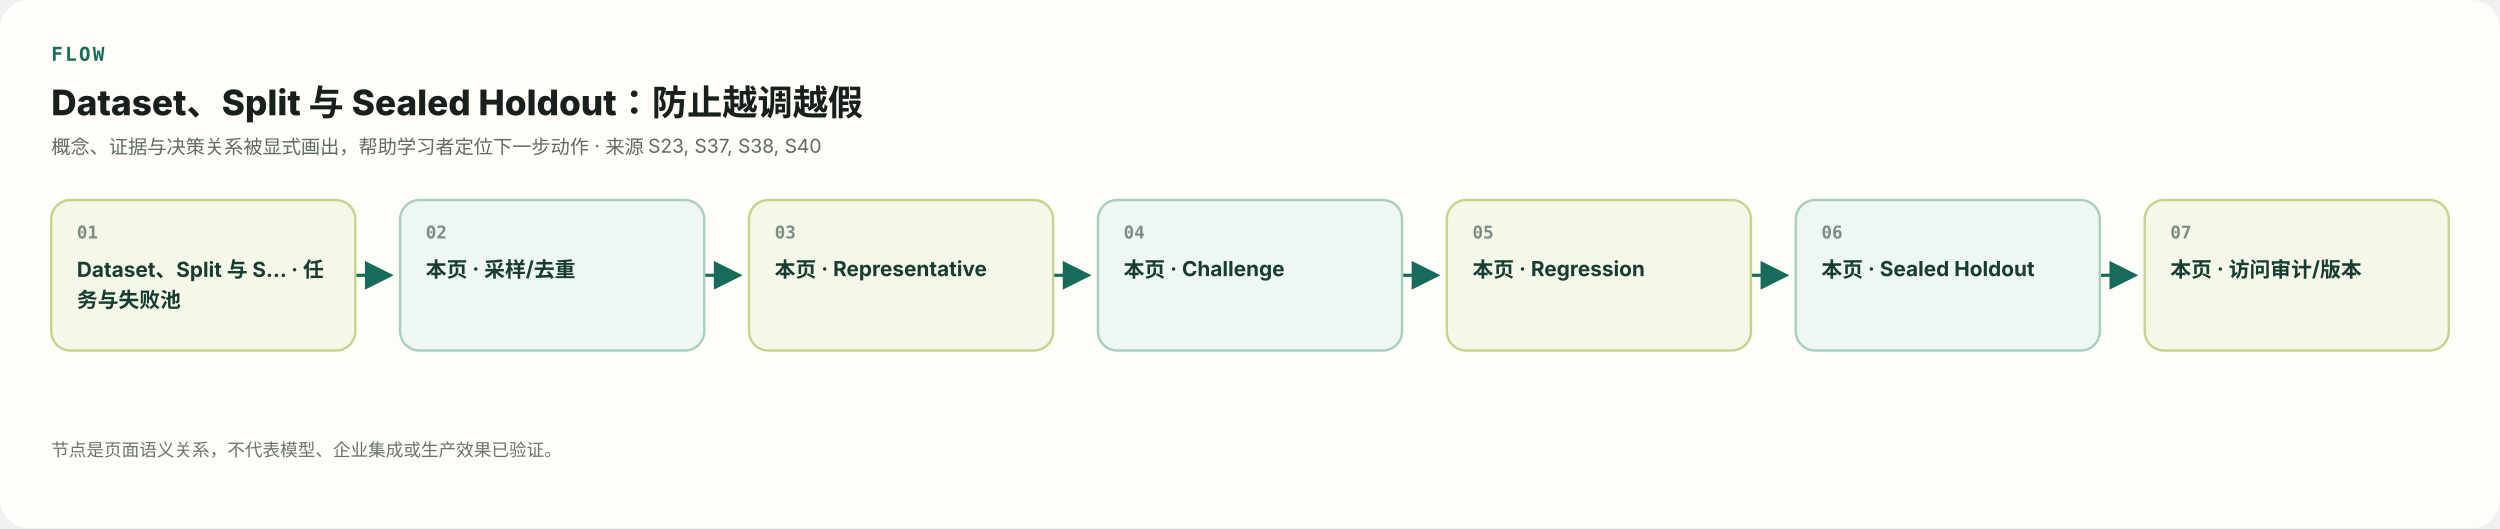
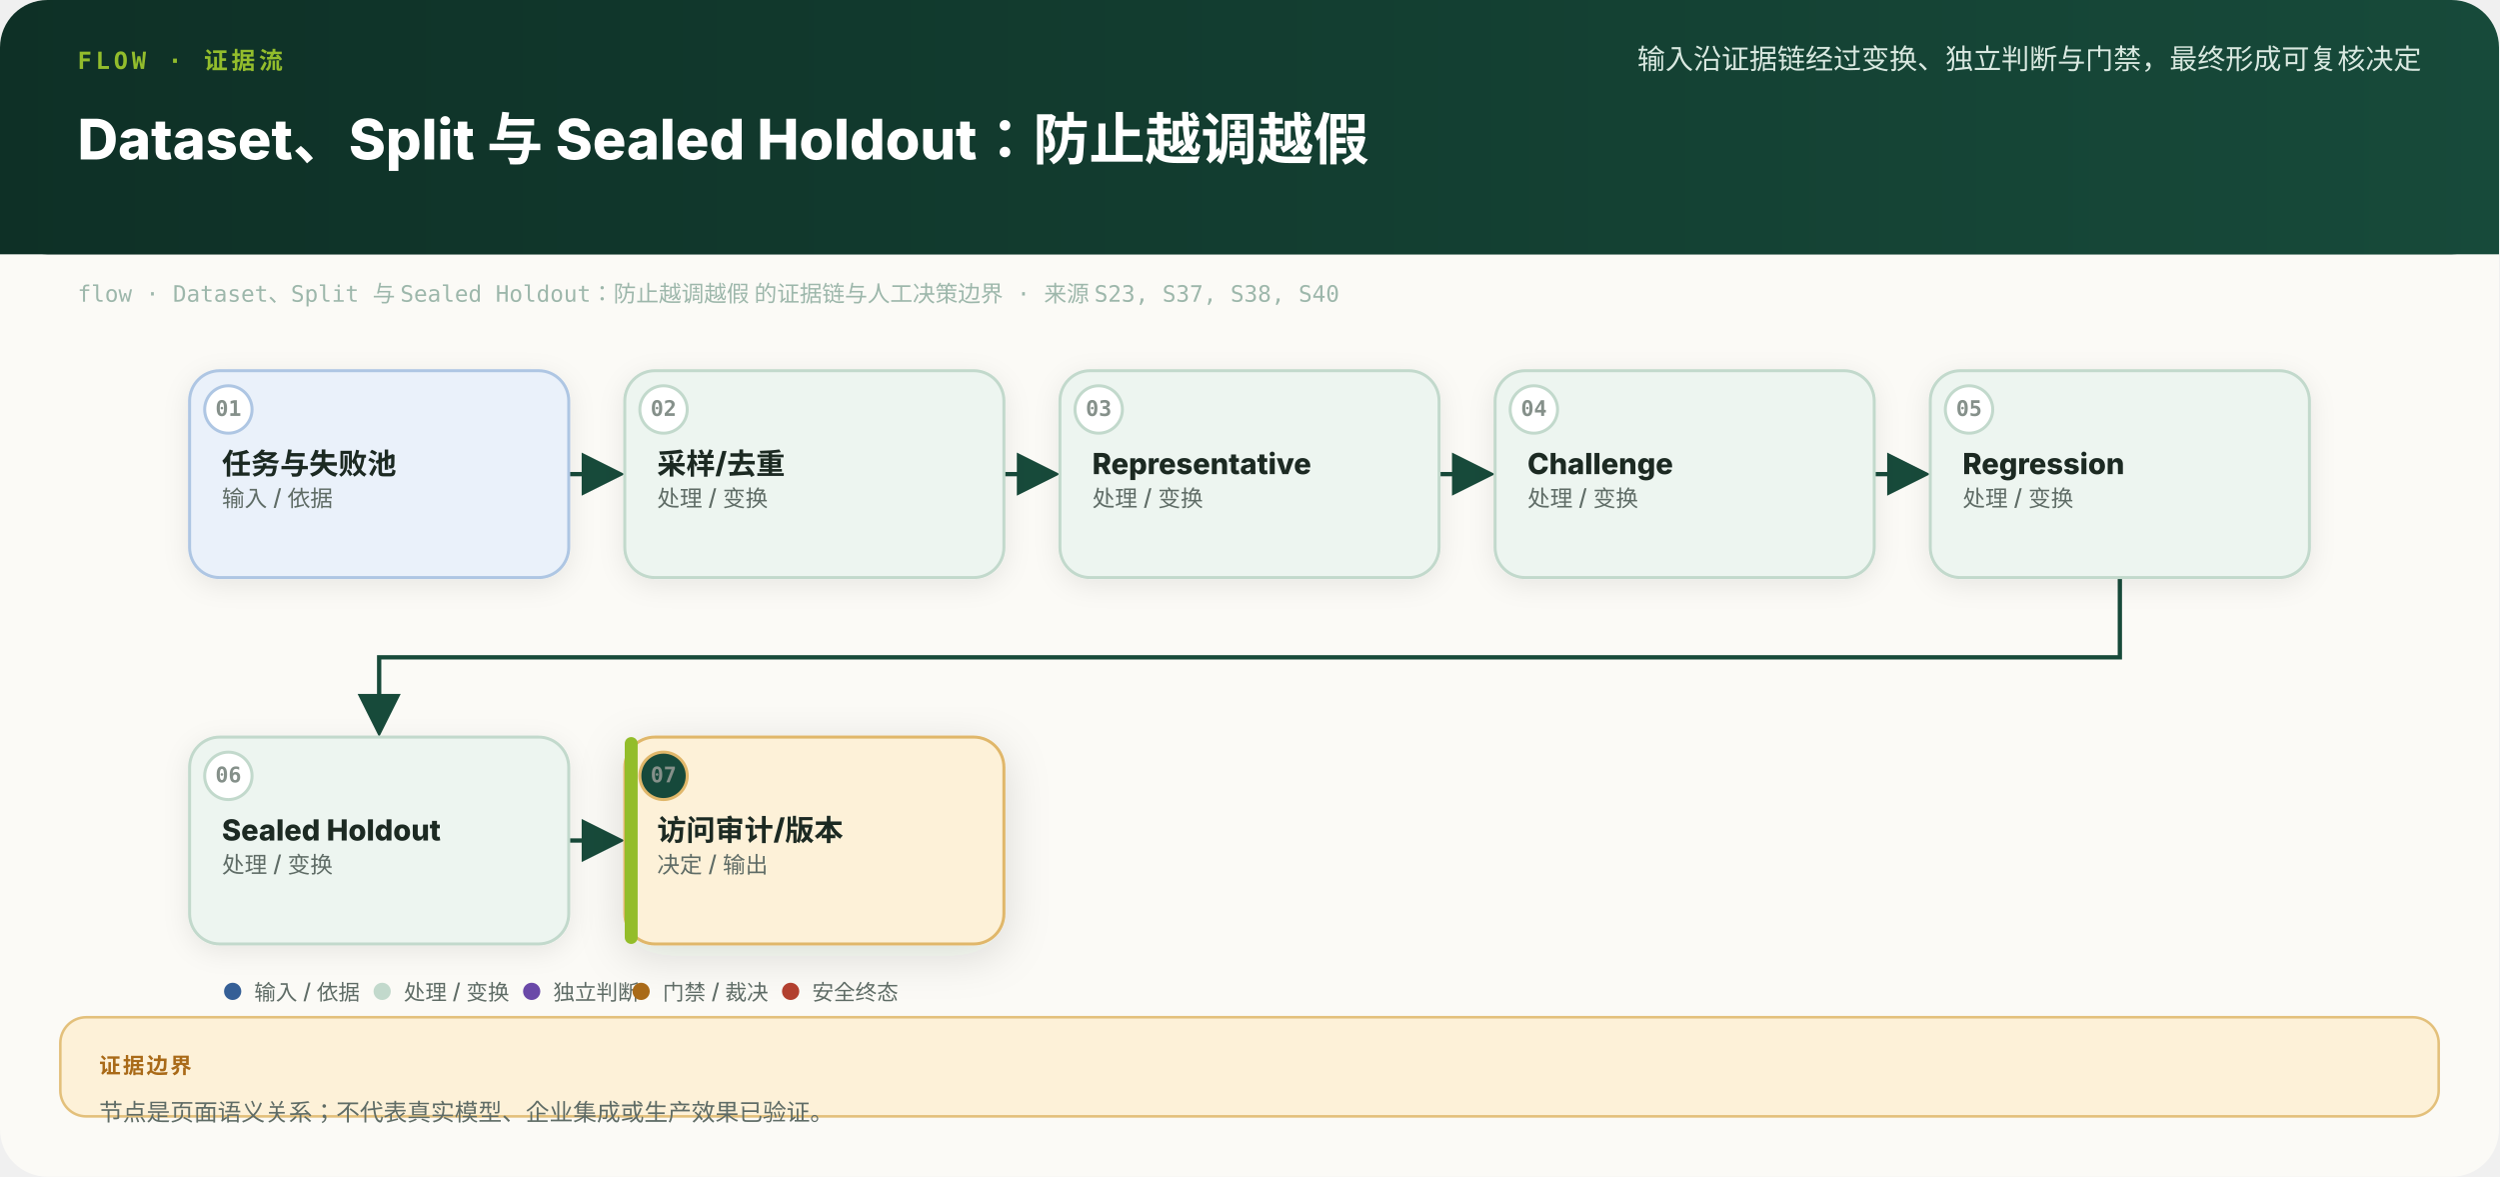
- <svg xmlns="http://www.w3.org/2000/svg" role="img" aria-labelledby="title desc" viewBox="0 0 1562 330" width="1562" height="330">
+ <svg xmlns="http://www.w3.org/2000/svg" role="img" aria-labelledby="title desc" viewBox="0 0 1160 546" width="1160" height="546">
+   <linearGradient id="ds-header-grad" x1="0" y1="0" x2="1" y2="0">
+     <stop offset="0" stop-color="#0e3026" />
+     <stop offset="1" stop-color="#174a3a" />
+   </linearGradient>
  <defs>
-     <marker id="arrow" markerWidth="9" markerHeight="9" refX="7" refY="4.5" orient="auto">
-       <path d="M0,0 L9,4.5 L0,9 z" fill="#176b5b" />
+     <filter id="ds-soft" x="-20%" y="-20%" width="140%" height="150%">
+       <feDropShadow dx="0" dy="3" stdDeviation="6" flood-color="#0e3026" flood-opacity="0.08" />
+     </filter>
+     <filter id="ds-strong" x="-20%" y="-20%" width="140%" height="150%">
+       <feDropShadow dx="0" dy="5" stdDeviation="10" flood-color="#0e3026" flood-opacity="0.13" />
+     </filter>
+     <marker id="ds-arw-forest" markerWidth="10" markerHeight="10" refX="8" refY="5" orient="auto">
+       <path d="M0 0 L10 5 L0 10 z" fill="#174a3a" />
+     </marker>
+     <marker id="ds-arw-amber" markerWidth="10" markerHeight="10" refX="8" refY="5" orient="auto">
+       <path d="M0 0 L10 5 L0 10 z" fill="#a96a18" />
+     </marker>
+     <marker id="ds-arw-red" markerWidth="10" markerHeight="10" refX="8" refY="5" orient="auto">
+       <path d="M0 0 L10 5 L0 10 z" fill="#b2402f" />
+     </marker>
+     <marker id="ds-arw-soft" markerWidth="10" markerHeight="10" refX="8" refY="5" orient="auto">
+       <path d="M0 0 L10 5 L0 10 z" fill="#85908a" />
    </marker>
  </defs>
  <style>
-     .canvas{fill:#fffdf8}.eyebrow{font:700 12px ui-monospace,monospace;letter-spacing:.12em;fill:#176b5b}.title{font:800 22px -apple-system,BlinkMacSystemFont,"PingFang SC",sans-serif;fill:#17201d}.subtitle{font:400 12px -apple-system,BlinkMacSystemFont,"PingFang SC",sans-serif;fill:#5f6b65}.node rect{fill:#eef7f2;stroke:#a7cfc0;stroke-width:1.5}.node:nth-of-type(odd) rect{fill:#f5f7e8;stroke:#c6d38b}.node-index{font:700 11px ui-monospace,monospace;fill:#7d8c84}.node-label{font:700 13px -apple-system,BlinkMacSystemFont,"PingFang SC",sans-serif;fill:#173d32}.arrow{stroke:#176b5b;stroke-width:2;fill:none}.source{font:400 11px ui-monospace,monospace;fill:#68756e}
-   </style>
-   <rect class="canvas" width="100%" height="100%" rx="18" />
-   <text x="32" y="38" class="eyebrow">FLOW</text>
-   <text x="32" y="72" class="title">Dataset、Split 与 Sealed Holdout：防止越调越假</text>
-   <text x="32" y="96" class="subtitle">概念、证据与决策关系被显式画出，帮助学习者定位下一步动作 · 来源 S23, S37, S38, S40</text>
-   <path d="M 222 172 L 242 172" class="arrow" marker-end="url(#arrow)" />
-   <path d="M 440 172 L 460 172" class="arrow" marker-end="url(#arrow)" />
-   <path d="M 658 172 L 678 172" class="arrow" marker-end="url(#arrow)" />
-   <path d="M 876 172 L 896 172" class="arrow" marker-end="url(#arrow)" />
-   <path d="M 1094 172 L 1114 172" class="arrow" marker-end="url(#arrow)" />
-   <path d="M 1312 172 L 1332 172" class="arrow" marker-end="url(#arrow)" />
-   <g class="node">
-     <rect x="32" y="125" width="190" height="94" rx="12" />
-     <text x="48" y="149" class="node-index">01</text>
-     <text x="48" y="173" class="node-label">Dataset、Split 与 S… · 任</text>
-     <text x="48" y="192" class="node-label">务与失败池</text>
+     .ds-bg{fill:#fbfaf6}
+     .ds-header{fill:url(#ds-header-grad)}
+     .ds-eyebrow{font:700 11px ui-monospace,SFMono-Regular,Menlo,Consolas,monospace;letter-spacing:.16em;fill:#93bd2c}
+     .ds-title{font:800 26px -apple-system,BlinkMacSystemFont,"Segoe UI","PingFang SC","Hiragino Sans GB","Microsoft YaHei",sans-serif;fill:#ffffff}
+     .ds-subtitle{font:500 13px -apple-system,BlinkMacSystemFont,"Segoe UI","PingFang SC","Hiragino Sans GB","Microsoft YaHei",sans-serif;fill:#d9e8e0}
+     .ds-source{font:500 10.5px ui-monospace,SFMono-Regular,Menlo,Consolas,monospace;fill:#9db7ab}
+     .ds-section{font:800 11px ui-monospace,SFMono-Regular,Menlo,Consolas,monospace;letter-spacing:.12em;fill:#174a3a}
+     .ds-foot{font:500 11px -apple-system,BlinkMacSystemFont,"Segoe UI","PingFang SC","Hiragino Sans GB","Microsoft YaHei",sans-serif;fill:#5f6c66}
+     .ds-footbadge{font:800 10px ui-monospace,SFMono-Regular,Menlo,Consolas,monospace;letter-spacing:.1em;fill:#a96a18}
+     .ds-node rect{stroke-width:1.4}
+     .ds-node-title{font:800 13.5px -apple-system,BlinkMacSystemFont,"Segoe UI","PingFang SC","Hiragino Sans GB","Microsoft YaHei",sans-serif;fill:#1c2924}
+     .ds-node-detail{font:500 10.5px -apple-system,BlinkMacSystemFont,"Segoe UI","PingFang SC","Hiragino Sans GB","Microsoft YaHei",sans-serif;fill:#5f6c66}
+     .ds-node-index{font:800 10px ui-monospace,SFMono-Regular,Menlo,Consolas,monospace;fill:#85908a}
+     .ds-edge{fill:none;stroke:#174a3a;stroke-width:2}
+     .ds-edge-label{font:600 9.5px -apple-system,BlinkMacSystemFont,"Segoe UI","PingFang SC","Hiragino Sans GB","Microsoft YaHei",sans-serif;fill:#5f6c66;paint-order:stroke;stroke:#fbfaf6;stroke-width:4px}
+     .ds-legend{font:500 10px -apple-system,BlinkMacSystemFont,"Segoe UI","PingFang SC","Hiragino Sans GB","Microsoft YaHei",sans-serif;fill:#5f6c66}
+ </style>
+   <rect class="ds-bg" width="1160" height="546" rx="22" />
+   <rect class="ds-header" x="0" y="0" width="1160" height="118" rx="22" />
+   <rect class="ds-header" x="0" y="96" width="1160" height="22" />
+   <text class="ds-eyebrow" x="36" y="32">FLOW · 证据流</text>
+   <text class="ds-subtitle" x="1124" y="32" text-anchor="end">输入沿证据链经过变换、独立判断与门禁，最终形成可复核决定</text>
+   <text class="ds-title" x="36" y="74">Dataset、Split 与 Sealed Holdout：防止越调越假</text>
+   <text class="ds-source" x="36" y="140">flow · Dataset、Split 与 Sealed Holdout：防止越调越假 的证据链与人工决策边界 · 来源 S23, S37, S38, S40</text>
+   <path d="M 264 220 L 286 220" fill="none" stroke="#174a3a" stroke-width="2" marker-end="url(#ds-arw-forest)" />
+   <path d="M 466 220 L 488 220" fill="none" stroke="#174a3a" stroke-width="2" marker-end="url(#ds-arw-forest)" />
+   <path d="M 668 220 L 690 220" fill="none" stroke="#174a3a" stroke-width="2" marker-end="url(#ds-arw-forest)" />
+   <path d="M 870 220 L 892 220" fill="none" stroke="#174a3a" stroke-width="2" marker-end="url(#ds-arw-forest)" />
+   <path d="M 984 268 V 305 H 176 V 338" fill="none" stroke="#174a3a" stroke-width="2" marker-end="url(#ds-arw-forest)" />
+   <path d="M 264 390 L 286 390" fill="none" stroke="#174a3a" stroke-width="2" marker-end="url(#ds-arw-forest)" />
+   <g class="ds-node" filter="url(#ds-soft)">
+     <rect x="88" y="172" width="176" height="96" rx="14" fill="#eaf1fa" stroke="#aec6e3" />
+     <circle cx="106" cy="190" r="11" fill="#ffffff" stroke="#aec6e3" stroke-width="1.4" />
+     <text class="ds-node-index" x="106" y="193" text-anchor="middle">01</text>
+     <text class="ds-node-title" x="103" y="220">任务与失败池</text>
+     <text class="ds-node-detail" x="103" y="235">输入 / 依据</text>
  </g>
-   <g class="node">
-     <rect x="250" y="125" width="190" height="94" rx="12" />
-     <text x="266" y="149" class="node-index">02</text>
-     <text x="266" y="173" class="node-label">本页 · 采样/去重</text>
+   <g class="ds-node" filter="url(#ds-soft)">
+     <rect x="290" y="172" width="176" height="96" rx="14" fill="#edf5f0" stroke="#c2d9cc" />
+     <circle cx="308" cy="190" r="11" fill="#ffffff" stroke="#c2d9cc" stroke-width="1.4" />
+     <text class="ds-node-index" x="308" y="193" text-anchor="middle">02</text>
+     <text class="ds-node-title" x="305" y="220">采样/去重</text>
+     <text class="ds-node-detail" x="305" y="235">处理 / 变换</text>
  </g>
-   <g class="node">
-     <rect x="468" y="125" width="190" height="94" rx="12" />
-     <text x="484" y="149" class="node-index">03</text>
-     <text x="484" y="173" class="node-label">本页 · Representative</text>
+   <g class="ds-node" filter="url(#ds-soft)">
+     <rect x="492" y="172" width="176" height="96" rx="14" fill="#edf5f0" stroke="#c2d9cc" />
+     <circle cx="510" cy="190" r="11" fill="#ffffff" stroke="#c2d9cc" stroke-width="1.4" />
+     <text class="ds-node-index" x="510" y="193" text-anchor="middle">03</text>
+     <text class="ds-node-title" x="507" y="220">Representative</text>
+     <text class="ds-node-detail" x="507" y="235">处理 / 变换</text>
  </g>
-   <g class="node">
-     <rect x="686" y="125" width="190" height="94" rx="12" />
-     <text x="702" y="149" class="node-index">04</text>
-     <text x="702" y="173" class="node-label">本页 · Challenge</text>
+   <g class="ds-node" filter="url(#ds-soft)">
+     <rect x="694" y="172" width="176" height="96" rx="14" fill="#edf5f0" stroke="#c2d9cc" />
+     <circle cx="712" cy="190" r="11" fill="#ffffff" stroke="#c2d9cc" stroke-width="1.4" />
+     <text class="ds-node-index" x="712" y="193" text-anchor="middle">04</text>
+     <text class="ds-node-title" x="709" y="220">Challenge</text>
+     <text class="ds-node-detail" x="709" y="235">处理 / 变换</text>
  </g>
-   <g class="node">
-     <rect x="904" y="125" width="190" height="94" rx="12" />
-     <text x="920" y="149" class="node-index">05</text>
-     <text x="920" y="173" class="node-label">本页 · Regression</text>
+   <g class="ds-node" filter="url(#ds-soft)">
+     <rect x="896" y="172" width="176" height="96" rx="14" fill="#edf5f0" stroke="#c2d9cc" />
+     <circle cx="914" cy="190" r="11" fill="#ffffff" stroke="#c2d9cc" stroke-width="1.4" />
+     <text class="ds-node-index" x="914" y="193" text-anchor="middle">05</text>
+     <text class="ds-node-title" x="911" y="220">Regression</text>
+     <text class="ds-node-detail" x="911" y="235">处理 / 变换</text>
  </g>
-   <g class="node">
-     <rect x="1122" y="125" width="190" height="94" rx="12" />
-     <text x="1138" y="149" class="node-index">06</text>
-     <text x="1138" y="173" class="node-label">本页 · Sealed Holdout</text>
+   <g class="ds-node" filter="url(#ds-soft)">
+     <rect x="88" y="342" width="176" height="96" rx="14" fill="#edf5f0" stroke="#c2d9cc" />
+     <circle cx="106" cy="360" r="11" fill="#ffffff" stroke="#c2d9cc" stroke-width="1.4" />
+     <text class="ds-node-index" x="106" y="363" text-anchor="middle">06</text>
+     <text class="ds-node-title" x="103" y="390">Sealed Holdout</text>
+     <text class="ds-node-detail" x="103" y="405">处理 / 变换</text>
  </g>
-   <g class="node">
-     <rect x="1340" y="125" width="190" height="94" rx="12" />
-     <text x="1356" y="149" class="node-index">07</text>
-     <text x="1356" y="173" class="node-label">本页 · 访问审计/版本</text>
+   <g class="ds-node" filter="url(#ds-strong)">
+     <rect x="290" y="342" width="176" height="96" rx="14" fill="#fdf1d8" stroke="#e0b76a" stroke-width="2" />
+     <rect x="290" y="342" width="6" height="96" rx="3" fill="#93bd2c" />
+     <circle cx="308" cy="360" r="11" fill="#174a3a" stroke="#e0b76a" stroke-width="1.4" />
+     <text class="ds-node-index" x="308" y="363" text-anchor="middle" fill="#ffffff">07</text>
+     <text class="ds-node-title" x="305" y="390">访问审计/版本</text>
+     <text class="ds-node-detail" x="305" y="405">决定 / 输出</text>
  </g>
-   <text x="32" y="285" class="source">节点是页面语义关系，不代表模型、企业集成或生产效果已验证。</text>
+   <circle cx="108" cy="460" r="4" fill="#355f96" />
+   <text class="ds-legend" x="118" y="464">输入 / 依据</text>
+   <circle cx="177.4" cy="460" r="4" fill="#c2d9cc" />
+   <text class="ds-legend" x="187.4" y="464">处理 / 变换</text>
+   <circle cx="246.8" cy="460" r="4" fill="#6a49a8" />
+   <text class="ds-legend" x="256.8" y="464">独立判断</text>
+   <circle cx="297.6" cy="460" r="4" fill="#a96a18" />
+   <text class="ds-legend" x="307.6" y="464">门禁 / 裁决</text>
+   <circle cx="367" cy="460" r="4" fill="#b2402f" />
+   <text class="ds-legend" x="377" y="464">安全终态</text>
+   <rect x="28" y="472" width="1104" height="46" rx="12" fill="#fdf1d8" stroke="#e3c07b" stroke-width="1.2" />
+   <text class="ds-footbadge" x="46" y="498">证据边界</text>
+   <text class="ds-foot" x="46" y="520">节点是页面语义关系；不代表真实模型、企业集成或生产效果已验证。</text>
</svg>
